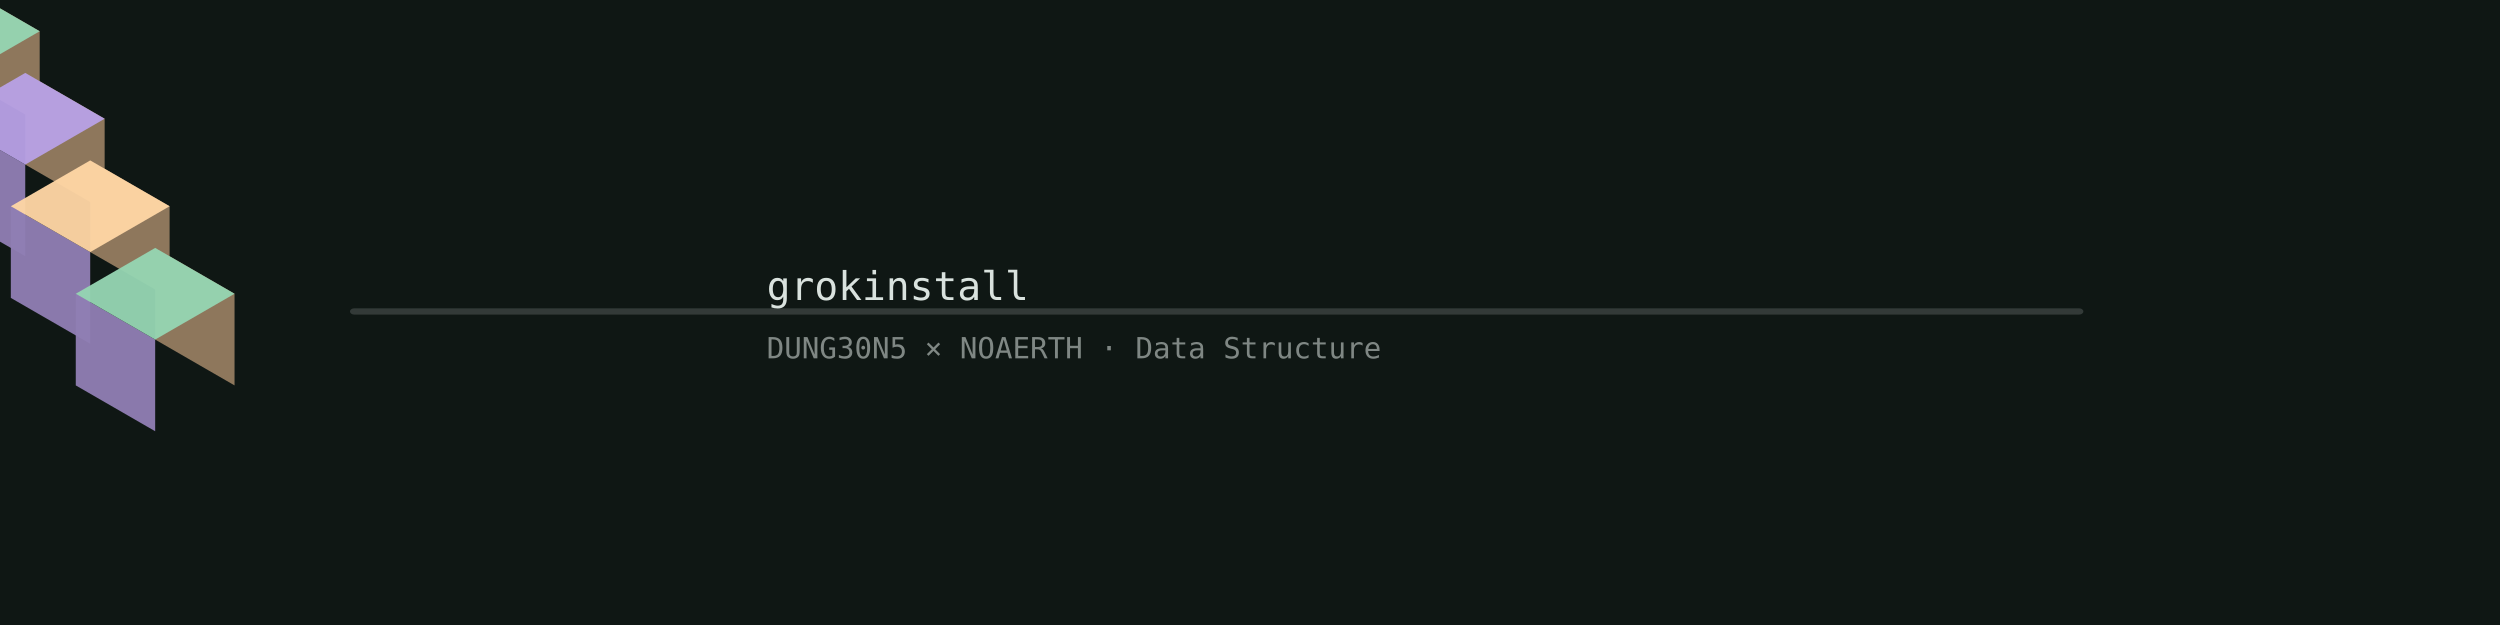
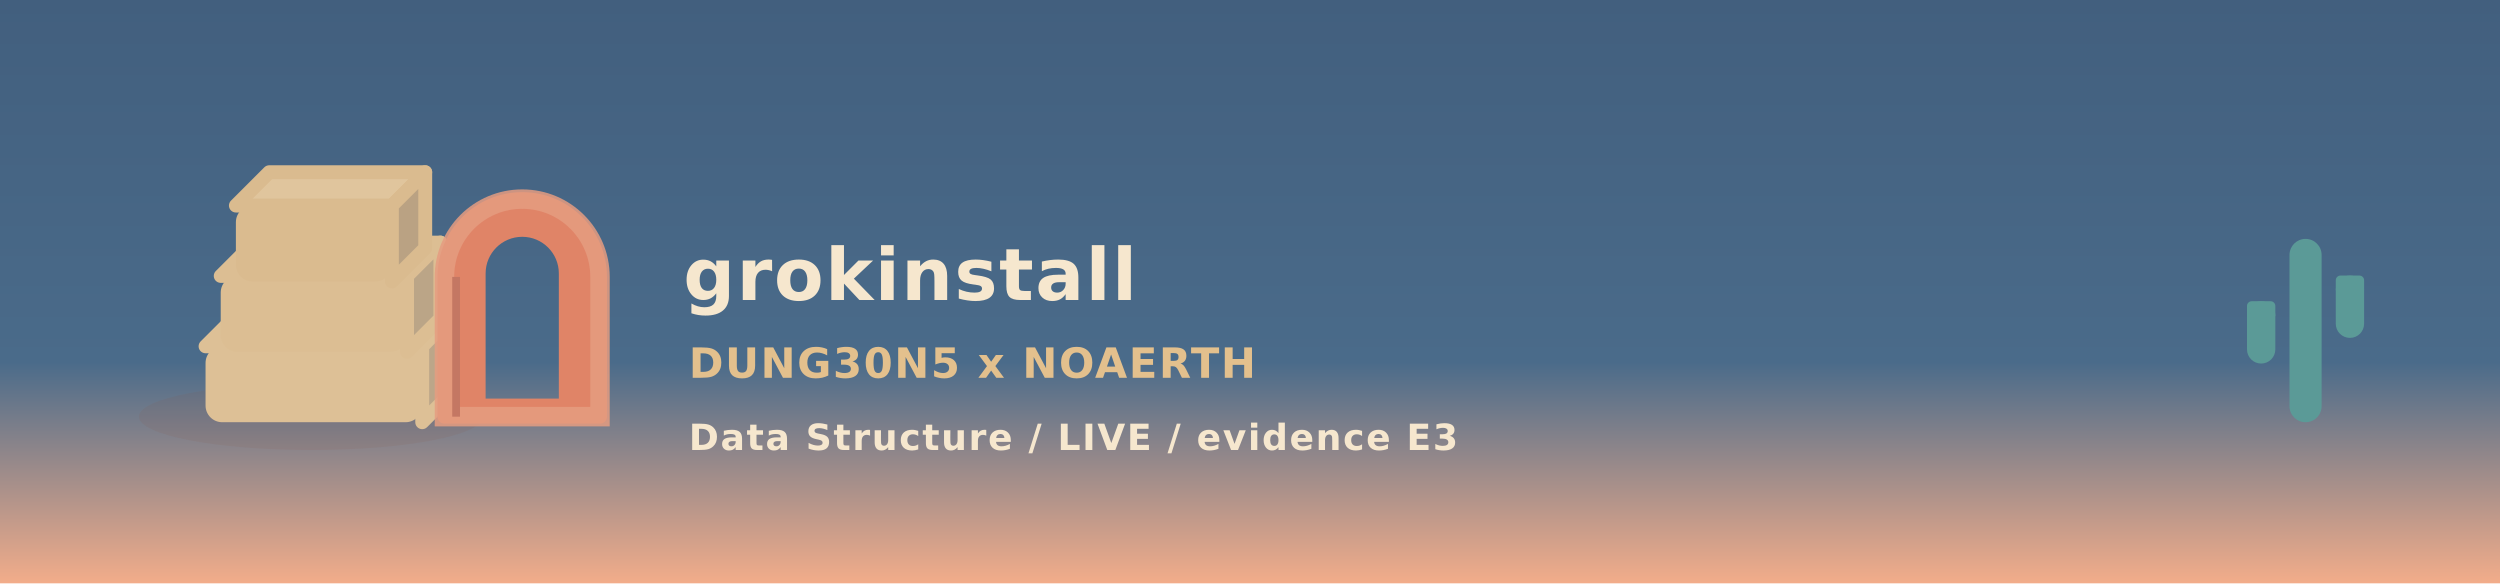
- <svg xmlns="http://www.w3.org/2000/svg" viewBox="0 0 1200 300" width="1200" height="300" role="img" aria-label="grokinstall identity object">
-   <rect width="1200" height="300" fill="#0f1714" />
-   <defs>
-     <linearGradient id="gft" x1="0" y1="0" x2="1" y2="1">
-       <stop offset="0%" stop-color="#95d5b2" />
-       <stop offset="100%" stop-color="#b8a1e6" />
-     </linearGradient>
-   </defs>
-   <rect x="168.00" y="148.00" width="832.00" height="3.00" rx="2.00" fill="rgba(240,248,244,0.160)" opacity="1.00" />
-   <polygon points="-19.05,37.00 19.05,59.00 19.05,15.00 -19.05,-7.00" fill="#947c60" opacity="0.95" />
-   <polygon points="-57.16,59.00 -19.05,81.00 -19.05,37.00 -57.16,15.00" fill="#907eb3" opacity="0.95" />
-   <polygon points="-19.05,-7.00 19.05,15.00 -19.05,37.00 -57.16,15.00" fill="#95d5b2" opacity="0.95" />
-   <polygon points="12.12,79.00 50.23,101.00 50.23,57.00 12.12,35.00" fill="#947c60" opacity="0.95" />
-   <polygon points="-25.98,101.00 12.12,123.00 12.12,79.00 -25.98,57.00" fill="#907eb3" opacity="0.95" />
-   <polygon points="12.12,35.00 50.23,57.00 12.12,79.00 -25.98,57.00" fill="#b8a1e6" opacity="0.95" />
-   <polygon points="43.30,121.00 81.41,143.00 81.41,99.00 43.30,77.00" fill="#947c60" opacity="0.95" />
-   <polygon points="5.20,143.00 43.30,165.00 43.30,121.00 5.20,99.00" fill="#907eb3" opacity="0.95" />
-   <polygon points="43.30,77.00 81.41,99.00 43.30,121.00 5.20,99.00" fill="#ffd6a5" opacity="0.95" />
-   <polygon points="74.48,163.00 112.58,185.00 112.58,141.00 74.48,119.00" fill="#947c60" opacity="0.95" />
-   <polygon points="36.37,185.00 74.48,207.00 74.48,163.00 36.37,141.00" fill="#907eb3" opacity="0.95" />
-   <polygon points="74.48,119.00 112.58,141.00 74.48,163.00 36.37,141.00" fill="#95d5b2" opacity="0.95" />
-   <text x="368" y="144" font-family="ui-monospace,Menlo,monospace" font-size="19" fill="rgba(240,248,244,0.900)">grokinstall</text>
-   <text x="368" y="172" font-family="ui-monospace,Menlo,monospace" font-size="14" fill="rgba(240,248,244,0.500)">DUNG30N5 × NOAERTH · Data Structure</text>
+ <svg xmlns="http://www.w3.org/2000/svg" width="900" height="210" viewBox="0 0 900 210" role="img" aria-label="grokinstall - identity object">
+   <linearGradient id="skyf" x1="0" y1="0" x2="0" y2="1">
+     <stop offset="0" stop-color="#425f7e" />
+     <stop offset="0.62" stop-color="#4a6b8a" />
+     <stop offset="1" stop-color="#f3ad8a" />
+   </linearGradient>
+   <rect width="900" height="210" fill="url(#skyf)" />
+   <rect x="0" y="352" width="900" height="-142" fill="#e3c08d" />
+   <rect x="0" y="352" width="900" height="3" fill="#e6c596" />
+   <ellipse cx="112" cy="150" rx="62" ry="12" fill="rgba(138,90,68,0.11)" />
+   <path d="M74,124.67 L152,124.67 L164,112.67 L86,112.67 Z" fill="#e2c9a2" stroke="#ddc096" stroke-width="5" stroke-linejoin="round" />
+   <path d="M152,124.67 L164,112.67 L164,140 L152,152 Z" fill="#bca689" stroke="#ddc096" stroke-width="5" stroke-linejoin="round" />
+   <rect x="74" y="124.67" width="78" height="27.33" rx="6" fill="#ddc096" />
+   <path d="M79.46,99.33 L146.54,99.33 L158.54,87.33 L91.46,87.33 Z" fill="#e2c7a0" stroke="#dcbe93" stroke-width="5" stroke-linejoin="round" />
+   <path d="M146.54,99.33 L158.54,87.33 L158.54,114.67 L146.54,126.67 Z" fill="#bba587" stroke="#dcbe93" stroke-width="5" stroke-linejoin="round" />
+   <rect x="79.46" y="99.33" width="67.08" height="27.33" rx="6" fill="#dcbe93" />
+   <path d="M84.92,74 L141.08,74 L153.08,62 L96.92,62 Z" fill="#e0c59d" stroke="#dabb8f" stroke-width="5" stroke-linejoin="round" />
+   <path d="M141.08,74 L153.08,62 L153.08,89.33 L141.08,101.33 Z" fill="#baa283" stroke="#dabb8f" stroke-width="5" stroke-linejoin="round" />
+   <rect x="84.92" y="74" width="56.16" height="27.33" rx="6" fill="#dabb8f" />
+   <path d="M160,150 L160,99.68 A28,28 0 0 1 216,99.68 L216,150 Z M172.32,146 L172.32,98.43 A15.68,15.68 0 0 1 203.68,98.43 L203.68,146 Z" fill="#e08467" fill-rule="evenodd" stroke="#e08467" stroke-width="5" stroke-linejoin="round" />
+   <path d="M160,150 L160,99.68 A28,28 0 0 1 216,99.68 L216,150 Z" fill="none" stroke="#e59c80" stroke-width="7" stroke-linecap="round" opacity="0.85" />
+   <rect x="162.8" y="99.68" width="2.8" height="50.32" fill="#c47763" />
+   <text x="246" y="108" font-family="Verdana,DejaVu Sans,sans-serif" font-size="26" font-weight="700" letter-spacing="0.6" fill="#f6e7ce" text-anchor="start">grokinstall</text>
+   <text x="248" y="136" font-family="Verdana,DejaVu Sans,sans-serif" font-size="15" font-weight="700" letter-spacing="0.6" fill="#e3c08d" text-anchor="start">DUNG30N5 x NOAERTH</text>
+   <text x="248" y="162" font-family="Verdana,DejaVu Sans,sans-serif" font-size="13" font-weight="700" letter-spacing="0.6" fill="#f6e7ce" text-anchor="start">Data Structure  /  LIVE  /  evidence E3</text>
+   <rect x="824.22" y="86" width="11.56" height="66" rx="5.78" fill="#5b9a97" />
+   <rect x="808.92" y="108.44" width="10.2" height="22.44" rx="5.1" fill="#5b9a97" />
+   <rect x="808.92" y="108.44" width="10.2" height="6.6" rx="1.7" fill="#5b9a97" />
+   <rect x="840.88" y="99.2" width="10.2" height="22.44" rx="5.1" fill="#5b9a97" />
+   <rect x="840.88" y="99.2" width="10.2" height="6.6" rx="1.7" fill="#5b9a97" />
</svg>
